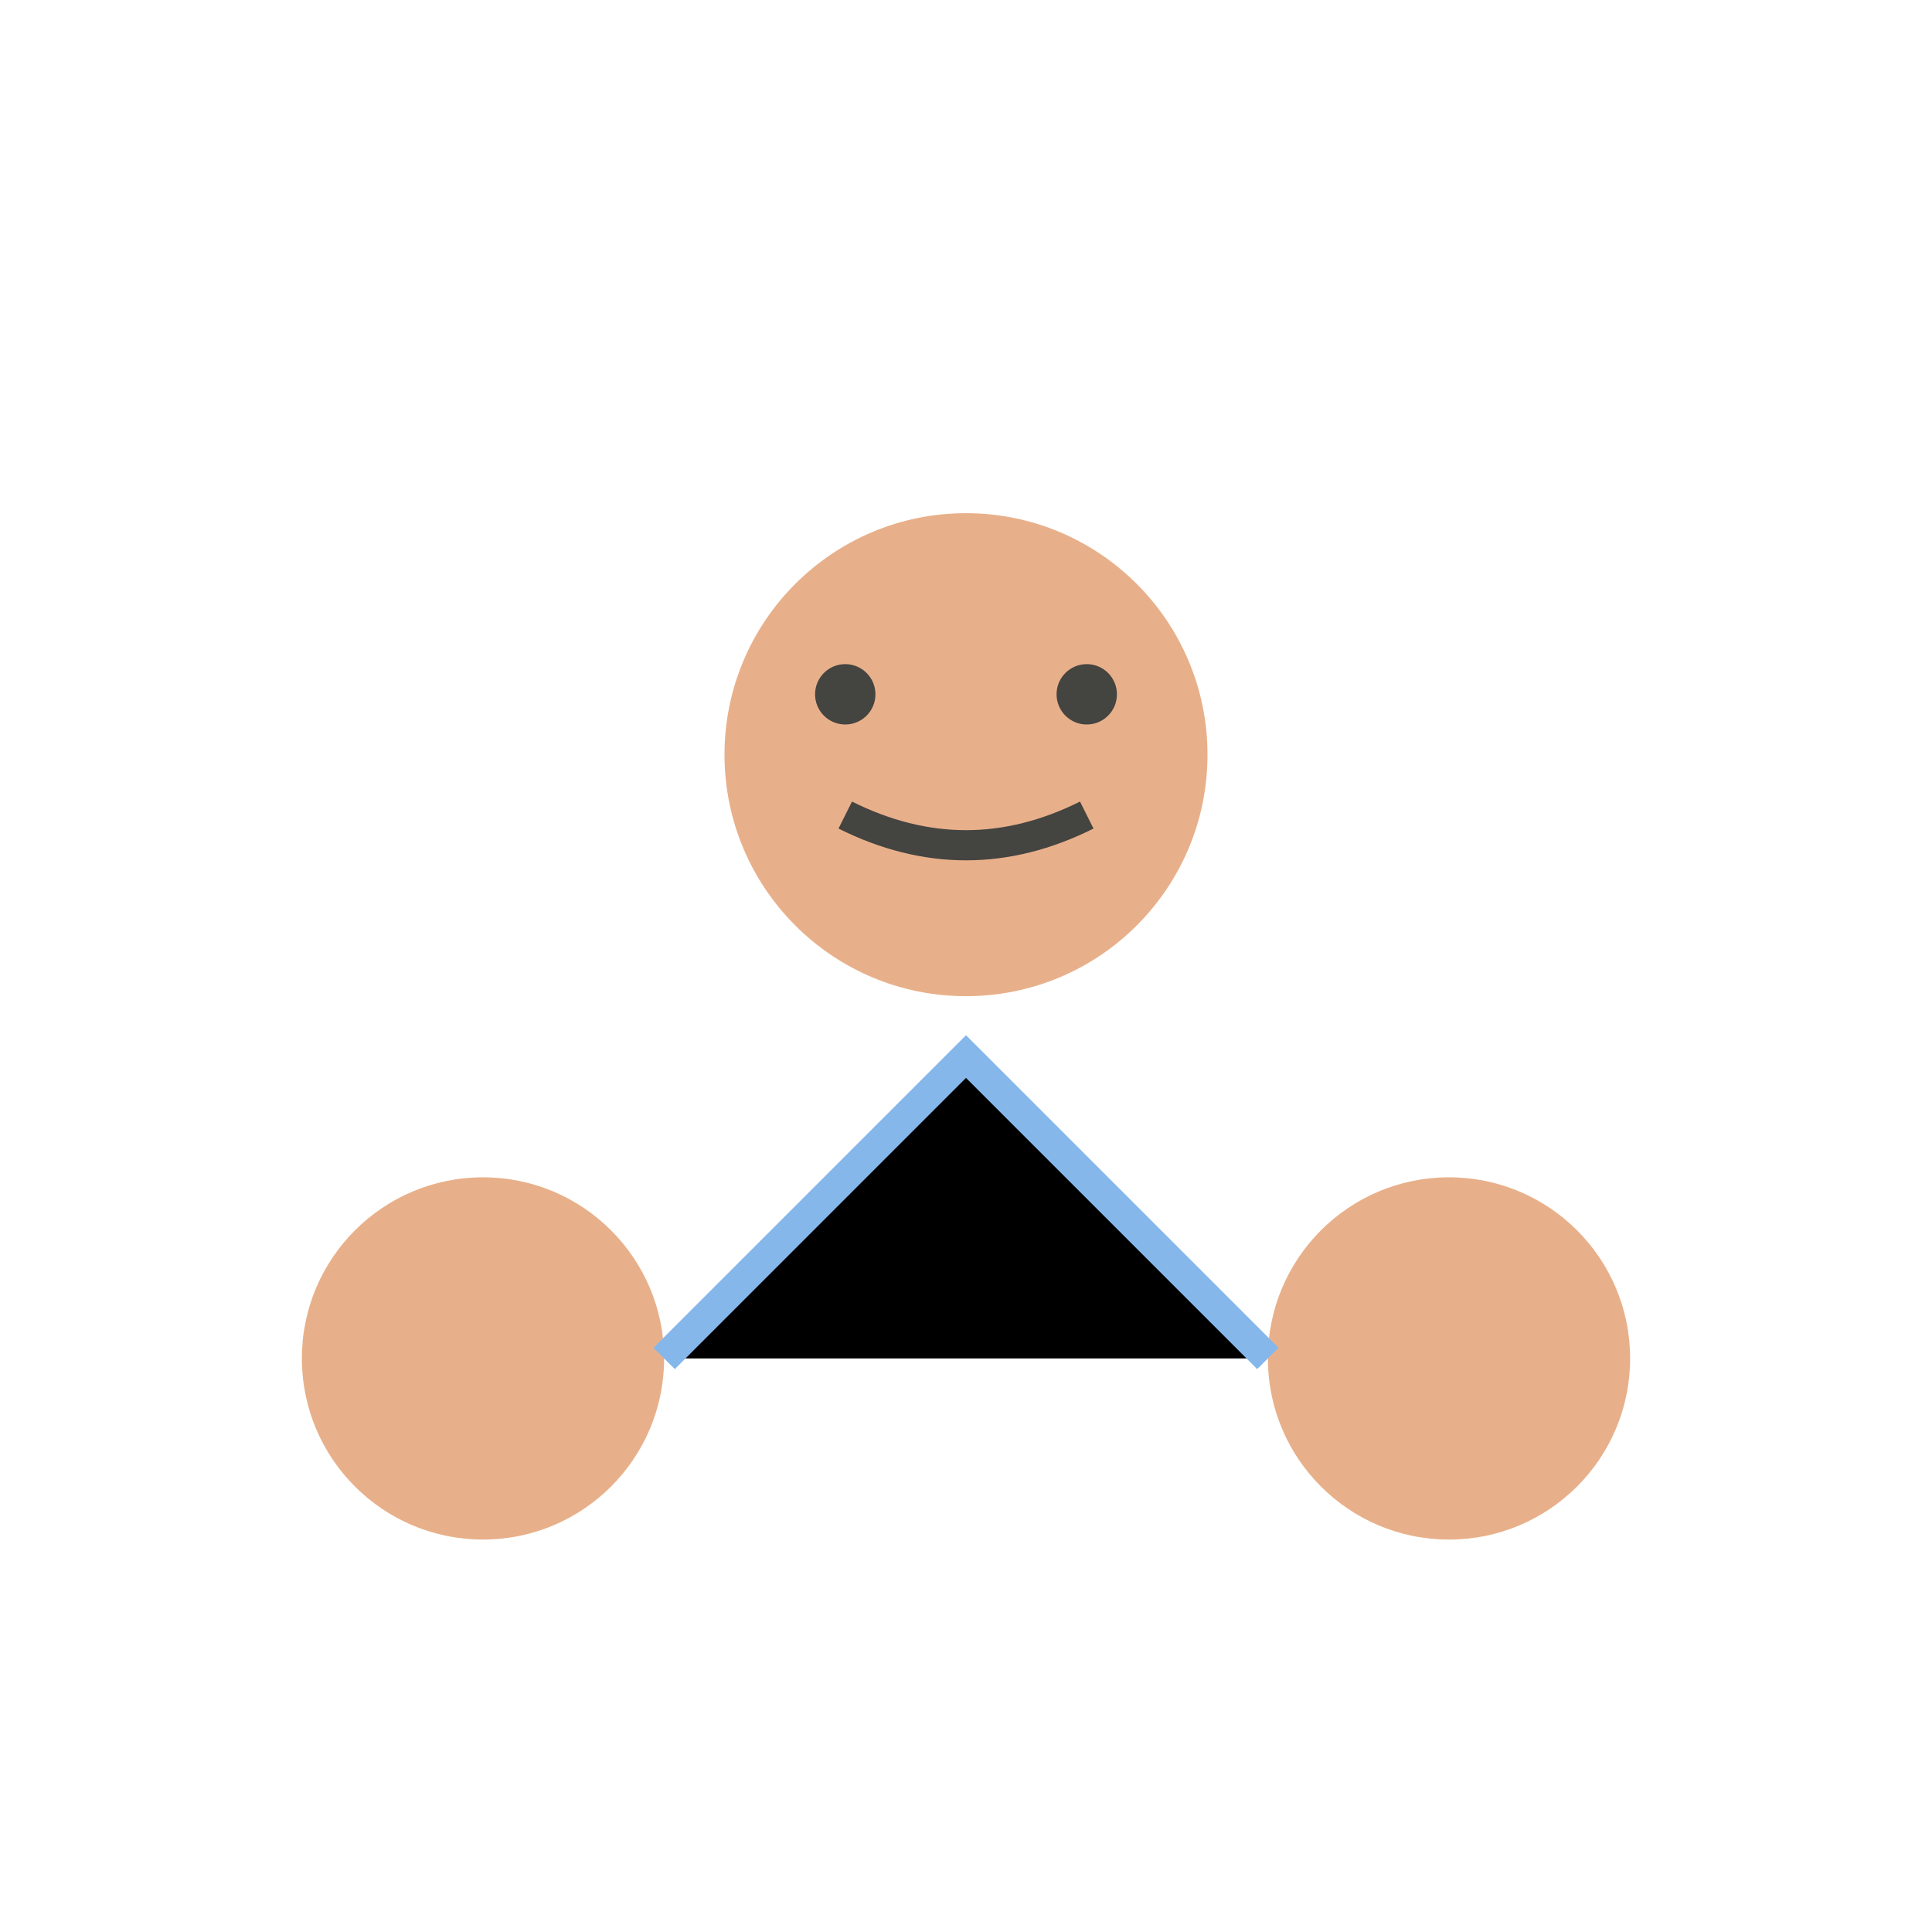
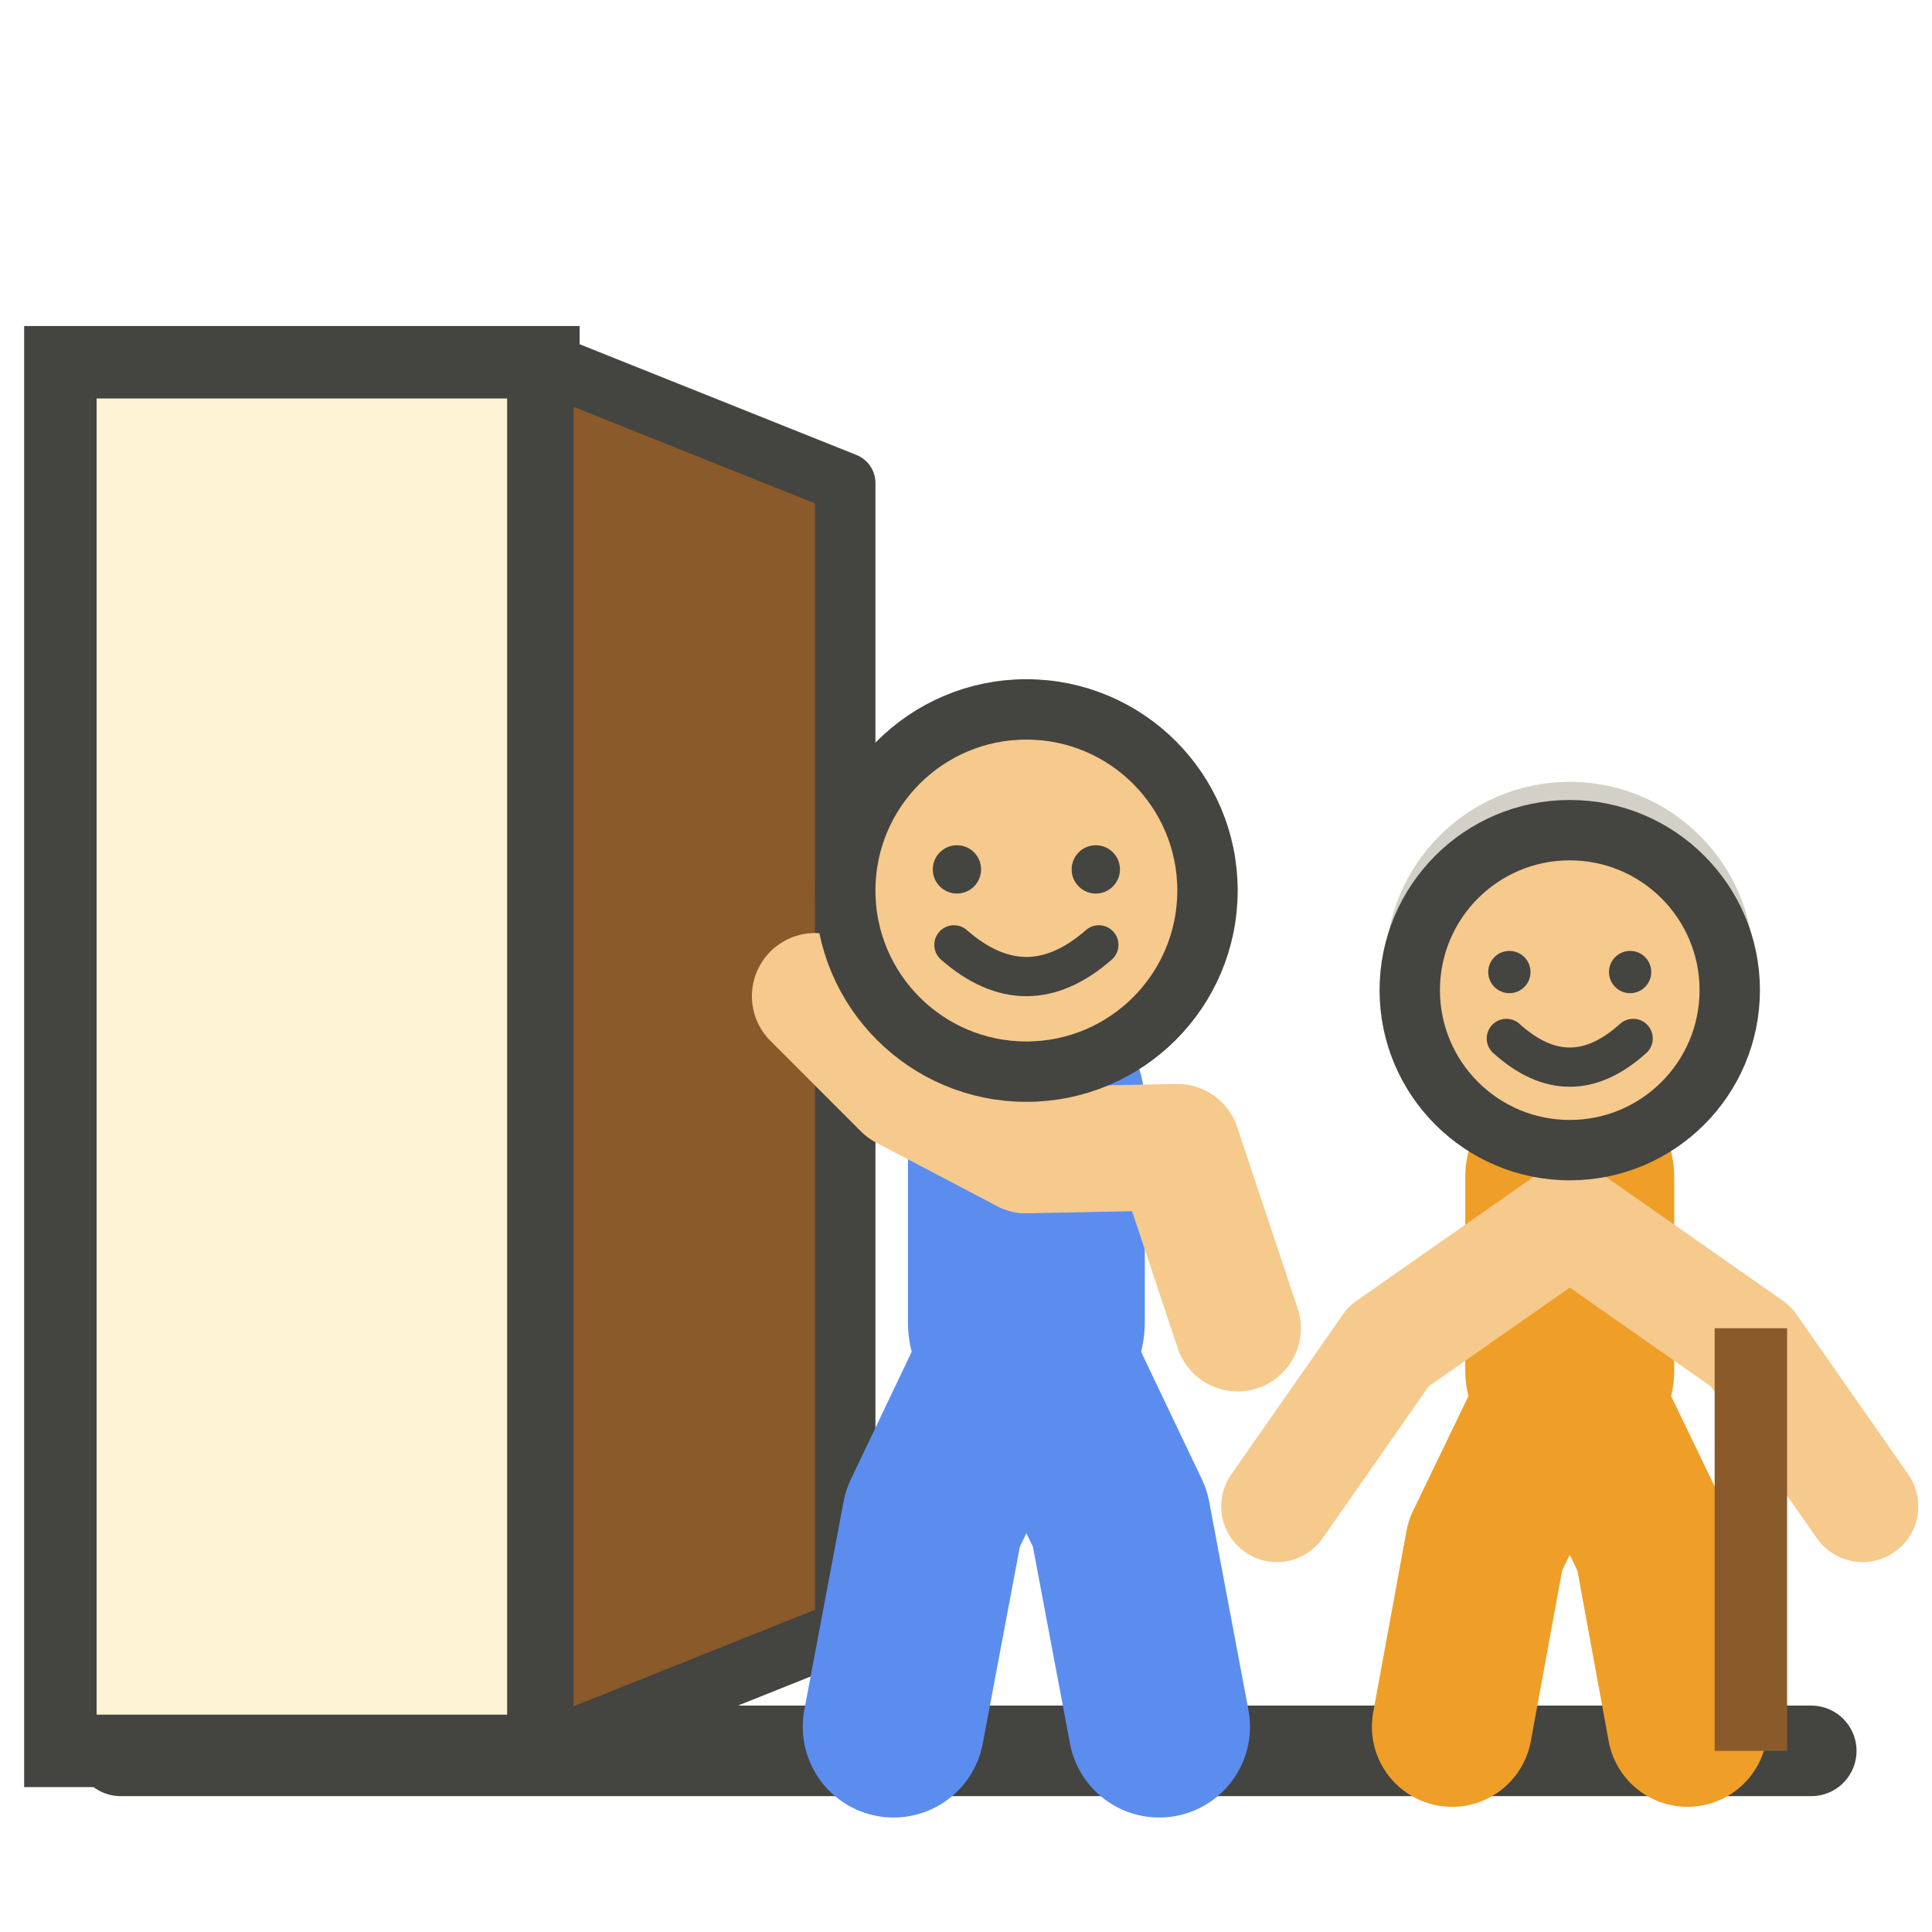
<svg xmlns="http://www.w3.org/2000/svg" viewBox="0 0 64 64">
-   <circle cx="32" cy="25" r="8" fill="#E8B08A" />
-   <circle cx="28" cy="23" r="1" fill="#444441" />
-   <circle cx="36" cy="23" r="1" fill="#444441" />
-   <path d="M28 27 Q32 29 36 27" stroke="#444441" stroke-width="1" fill="none" />
-   <circle cx="16" cy="45" r="6" fill="#E8B08A" />
-   <circle cx="48" cy="45" r="6" fill="#E8B08A" />
-   <path d="M22 45 L32 35 L42 45" stroke="#85B7EB" stroke-width="1" />
+   <path d="M4 58L60 58" fill="none" stroke="#444441" stroke-width="3" stroke-linecap="round" stroke-linejoin="round" />
+   <rect x="2" y="12" width="16" height="46" fill="#FFF3D6" stroke="#444441" stroke-width="2.4" />
+   <path d="M18 12l10 4v38l-10 4z" fill="#8A5A2B" stroke="#444441" stroke-width="2" stroke-linejoin="round" />
+   <path d="M34 43.8L30.9 50.3L29.6 57.2" fill="none" stroke="#5B8DEF" stroke-width="6.015" stroke-linecap="round" stroke-linejoin="round" />
+   <path d="M34 43.8L37.1 50.3L38.4 57.2" fill="none" stroke="#5B8DEF" stroke-width="6.015" stroke-linecap="round" stroke-linejoin="round" />
+   <path d="M34 36.6L34 43.8" fill="none" stroke="#5B8DEF" stroke-width="7.846" stroke-linecap="round" stroke-linejoin="round" />
+   <path d="M34 38.1L30 36L27 33" fill="none" stroke="#F6C98C" stroke-width="4.185" stroke-linecap="round" stroke-linejoin="round" />
+   <path d="M34 38.1L39 38L41 44" fill="none" stroke="#F6C98C" stroke-width="4.185" stroke-linecap="round" stroke-linejoin="round" />
+   <circle cx="34" cy="29.5" r="6" fill="#F6C98C" stroke="#444441" stroke-width="2" />
+   <circle cx="31.7" cy="28.8" r="0.8" fill="#444441" />
+   <circle cx="36.3" cy="28.8" r="0.8" fill="#444441" />
+   <path d="M31.6 31.3q2.4 2.1 4.8 0" fill="none" stroke="#444441" stroke-width="1.3" stroke-linecap="round" />
+   <path d="M52 45.4L49.2 51.2L48.1 57.2" fill="none" stroke="#EF9F27" stroke-width="5.308" stroke-linecap="round" stroke-linejoin="round" />
+   <path d="M52 45.4L54.8 51.2L55.9 57.2" fill="none" stroke="#EF9F27" stroke-width="5.308" stroke-linecap="round" stroke-linejoin="round" />
+   <path d="M52 39L52 45.4" fill="none" stroke="#EF9F27" stroke-width="6.923" stroke-linecap="round" stroke-linejoin="round" />
+   <path d="M52 40.4L46 44.6L42.3 49.9" fill="none" stroke="#F6C98C" stroke-width="3.692" stroke-linecap="round" stroke-linejoin="round" />
+   <path d="M52 40.4L58 44.6L61.7 49.9" fill="none" stroke="#F6C98C" stroke-width="3.692" stroke-linecap="round" stroke-linejoin="round" />
+   <circle cx="52" cy="32" r="6.1" fill="#D3D1C7" />
+   <circle cx="52" cy="32.8" r="5.3" fill="#F6C98C" stroke="#444441" stroke-width="2" />
+   <circle cx="50" cy="32.2" r="0.7" fill="#444441" />
+   <circle cx="54" cy="32.2" r="0.7" fill="#444441" />
+   <path d="M49.9 34.4q2.1 1.9 4.2 0" fill="none" stroke="#444441" stroke-width="1.3" stroke-linecap="round" />
+   <path d="M58 44v14" stroke="#8A5A2B" stroke-width="2.4" />
</svg>
